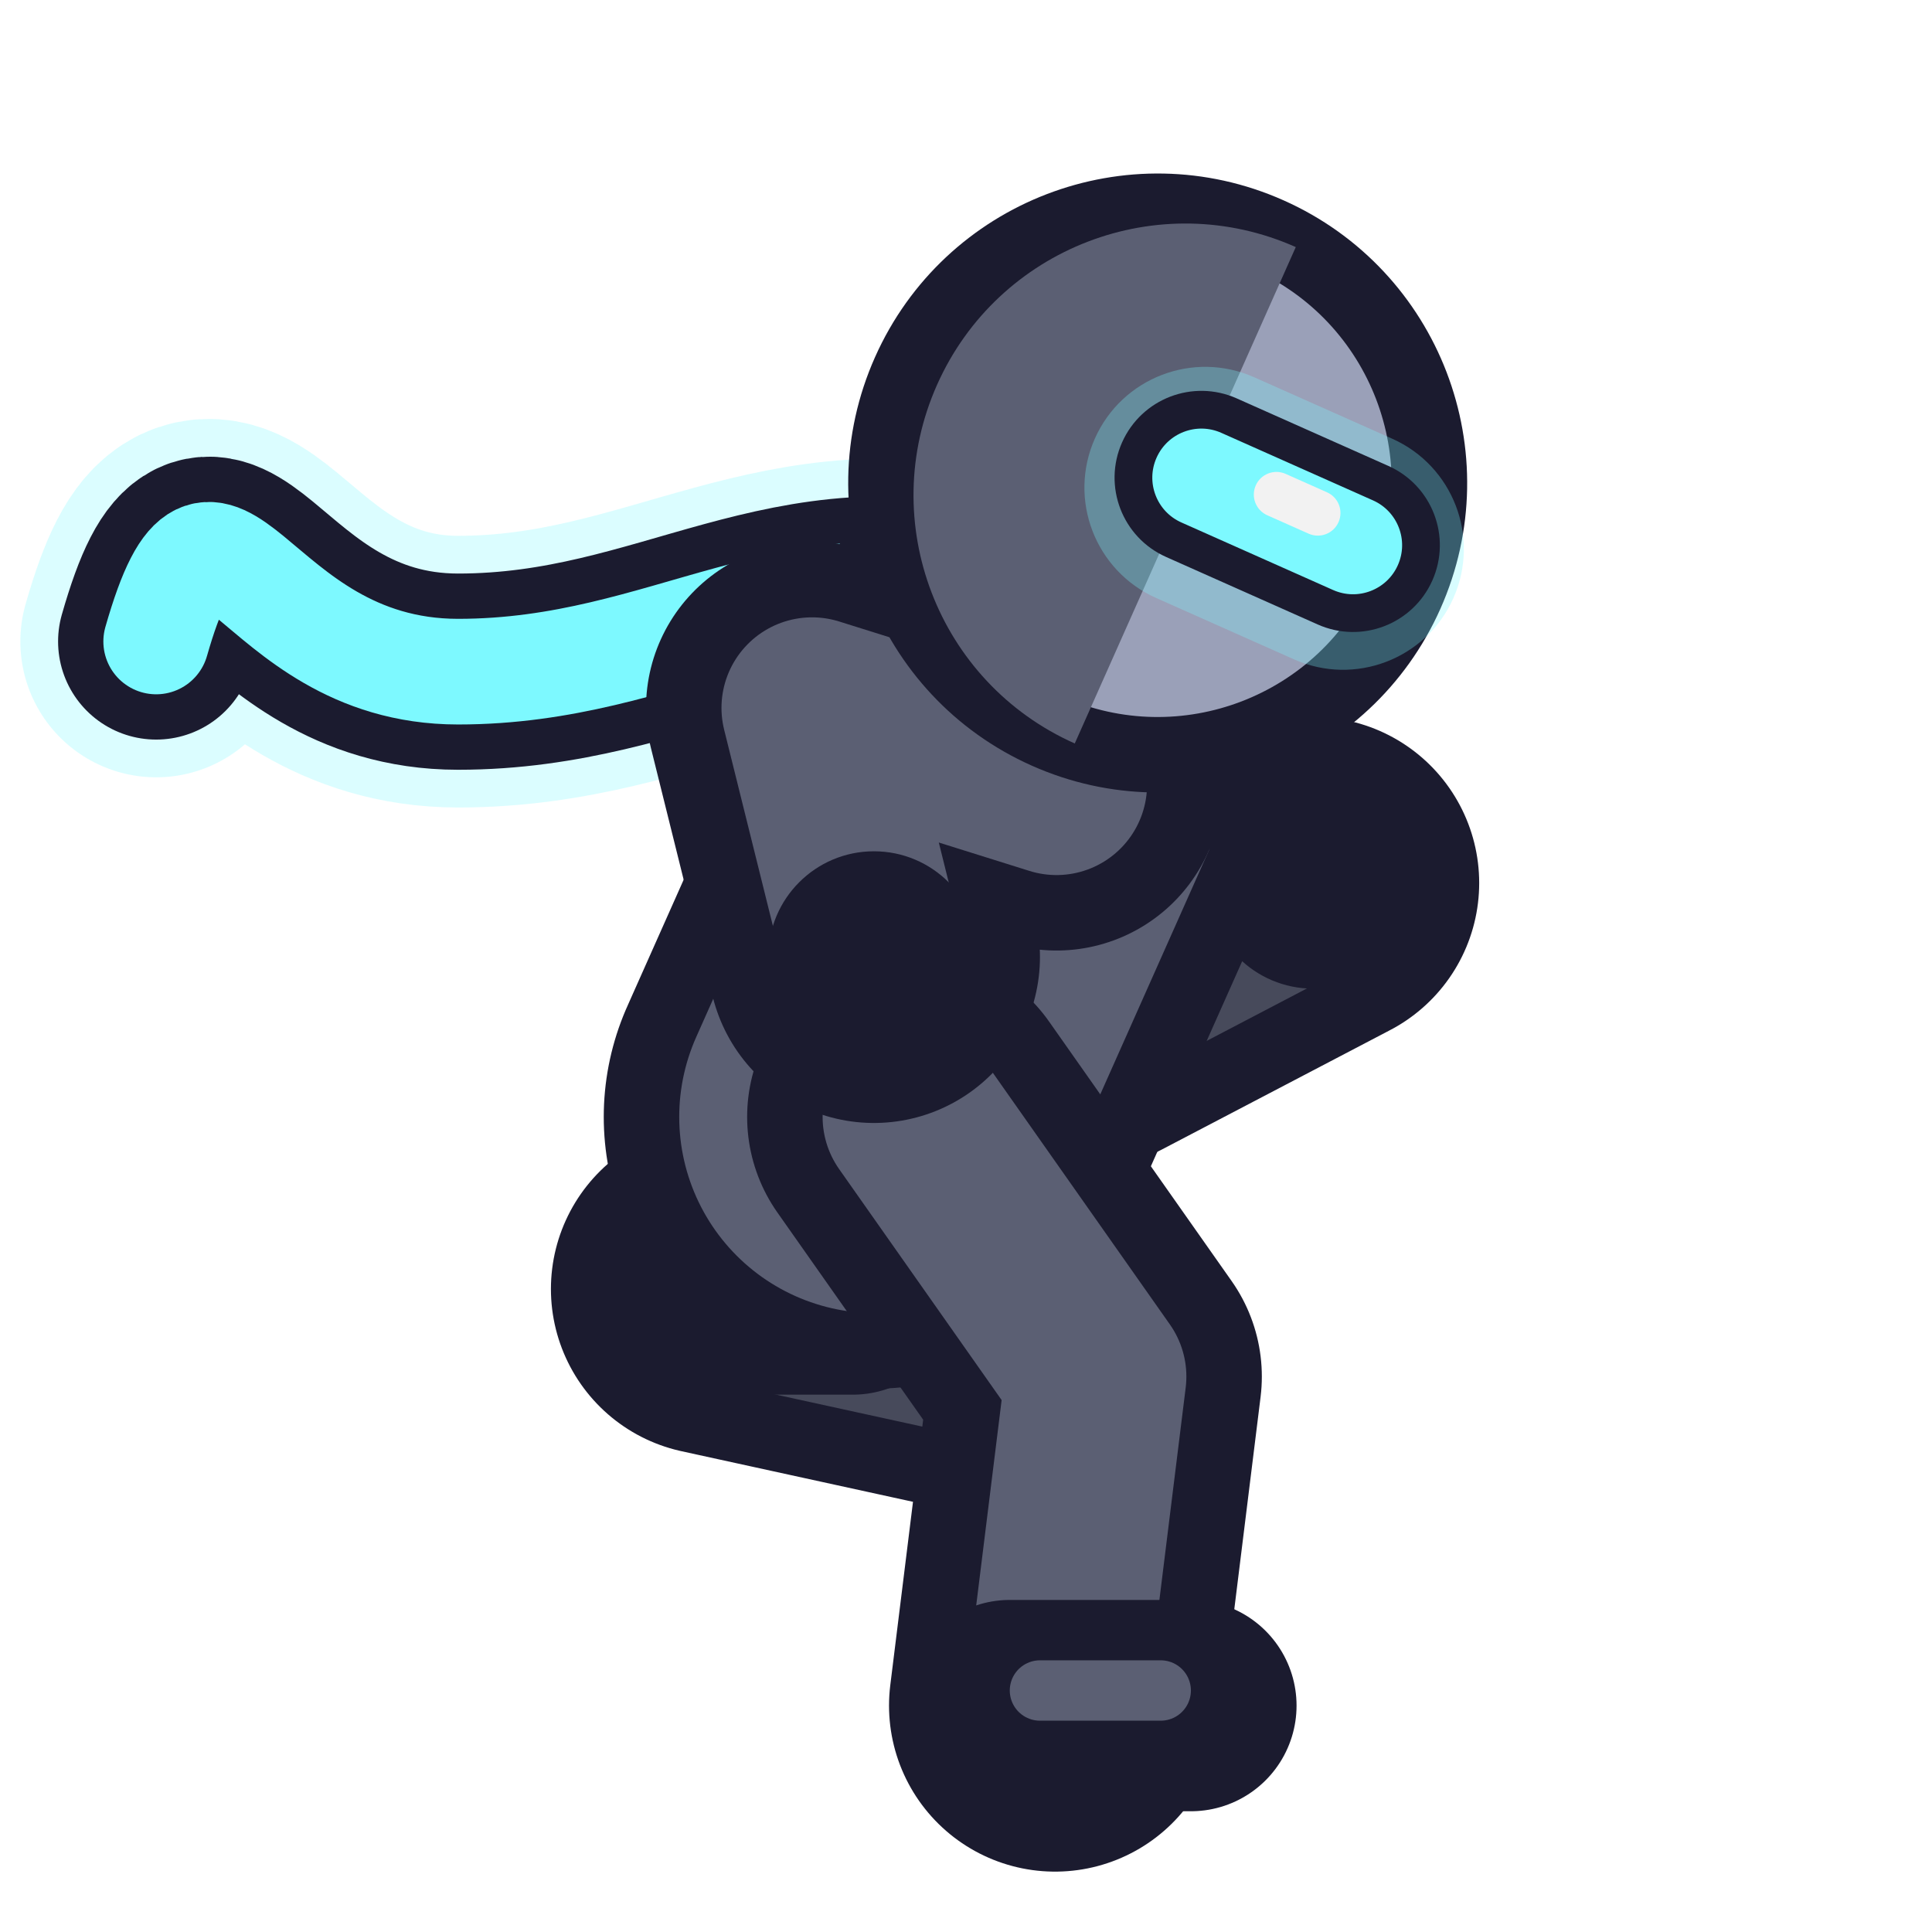
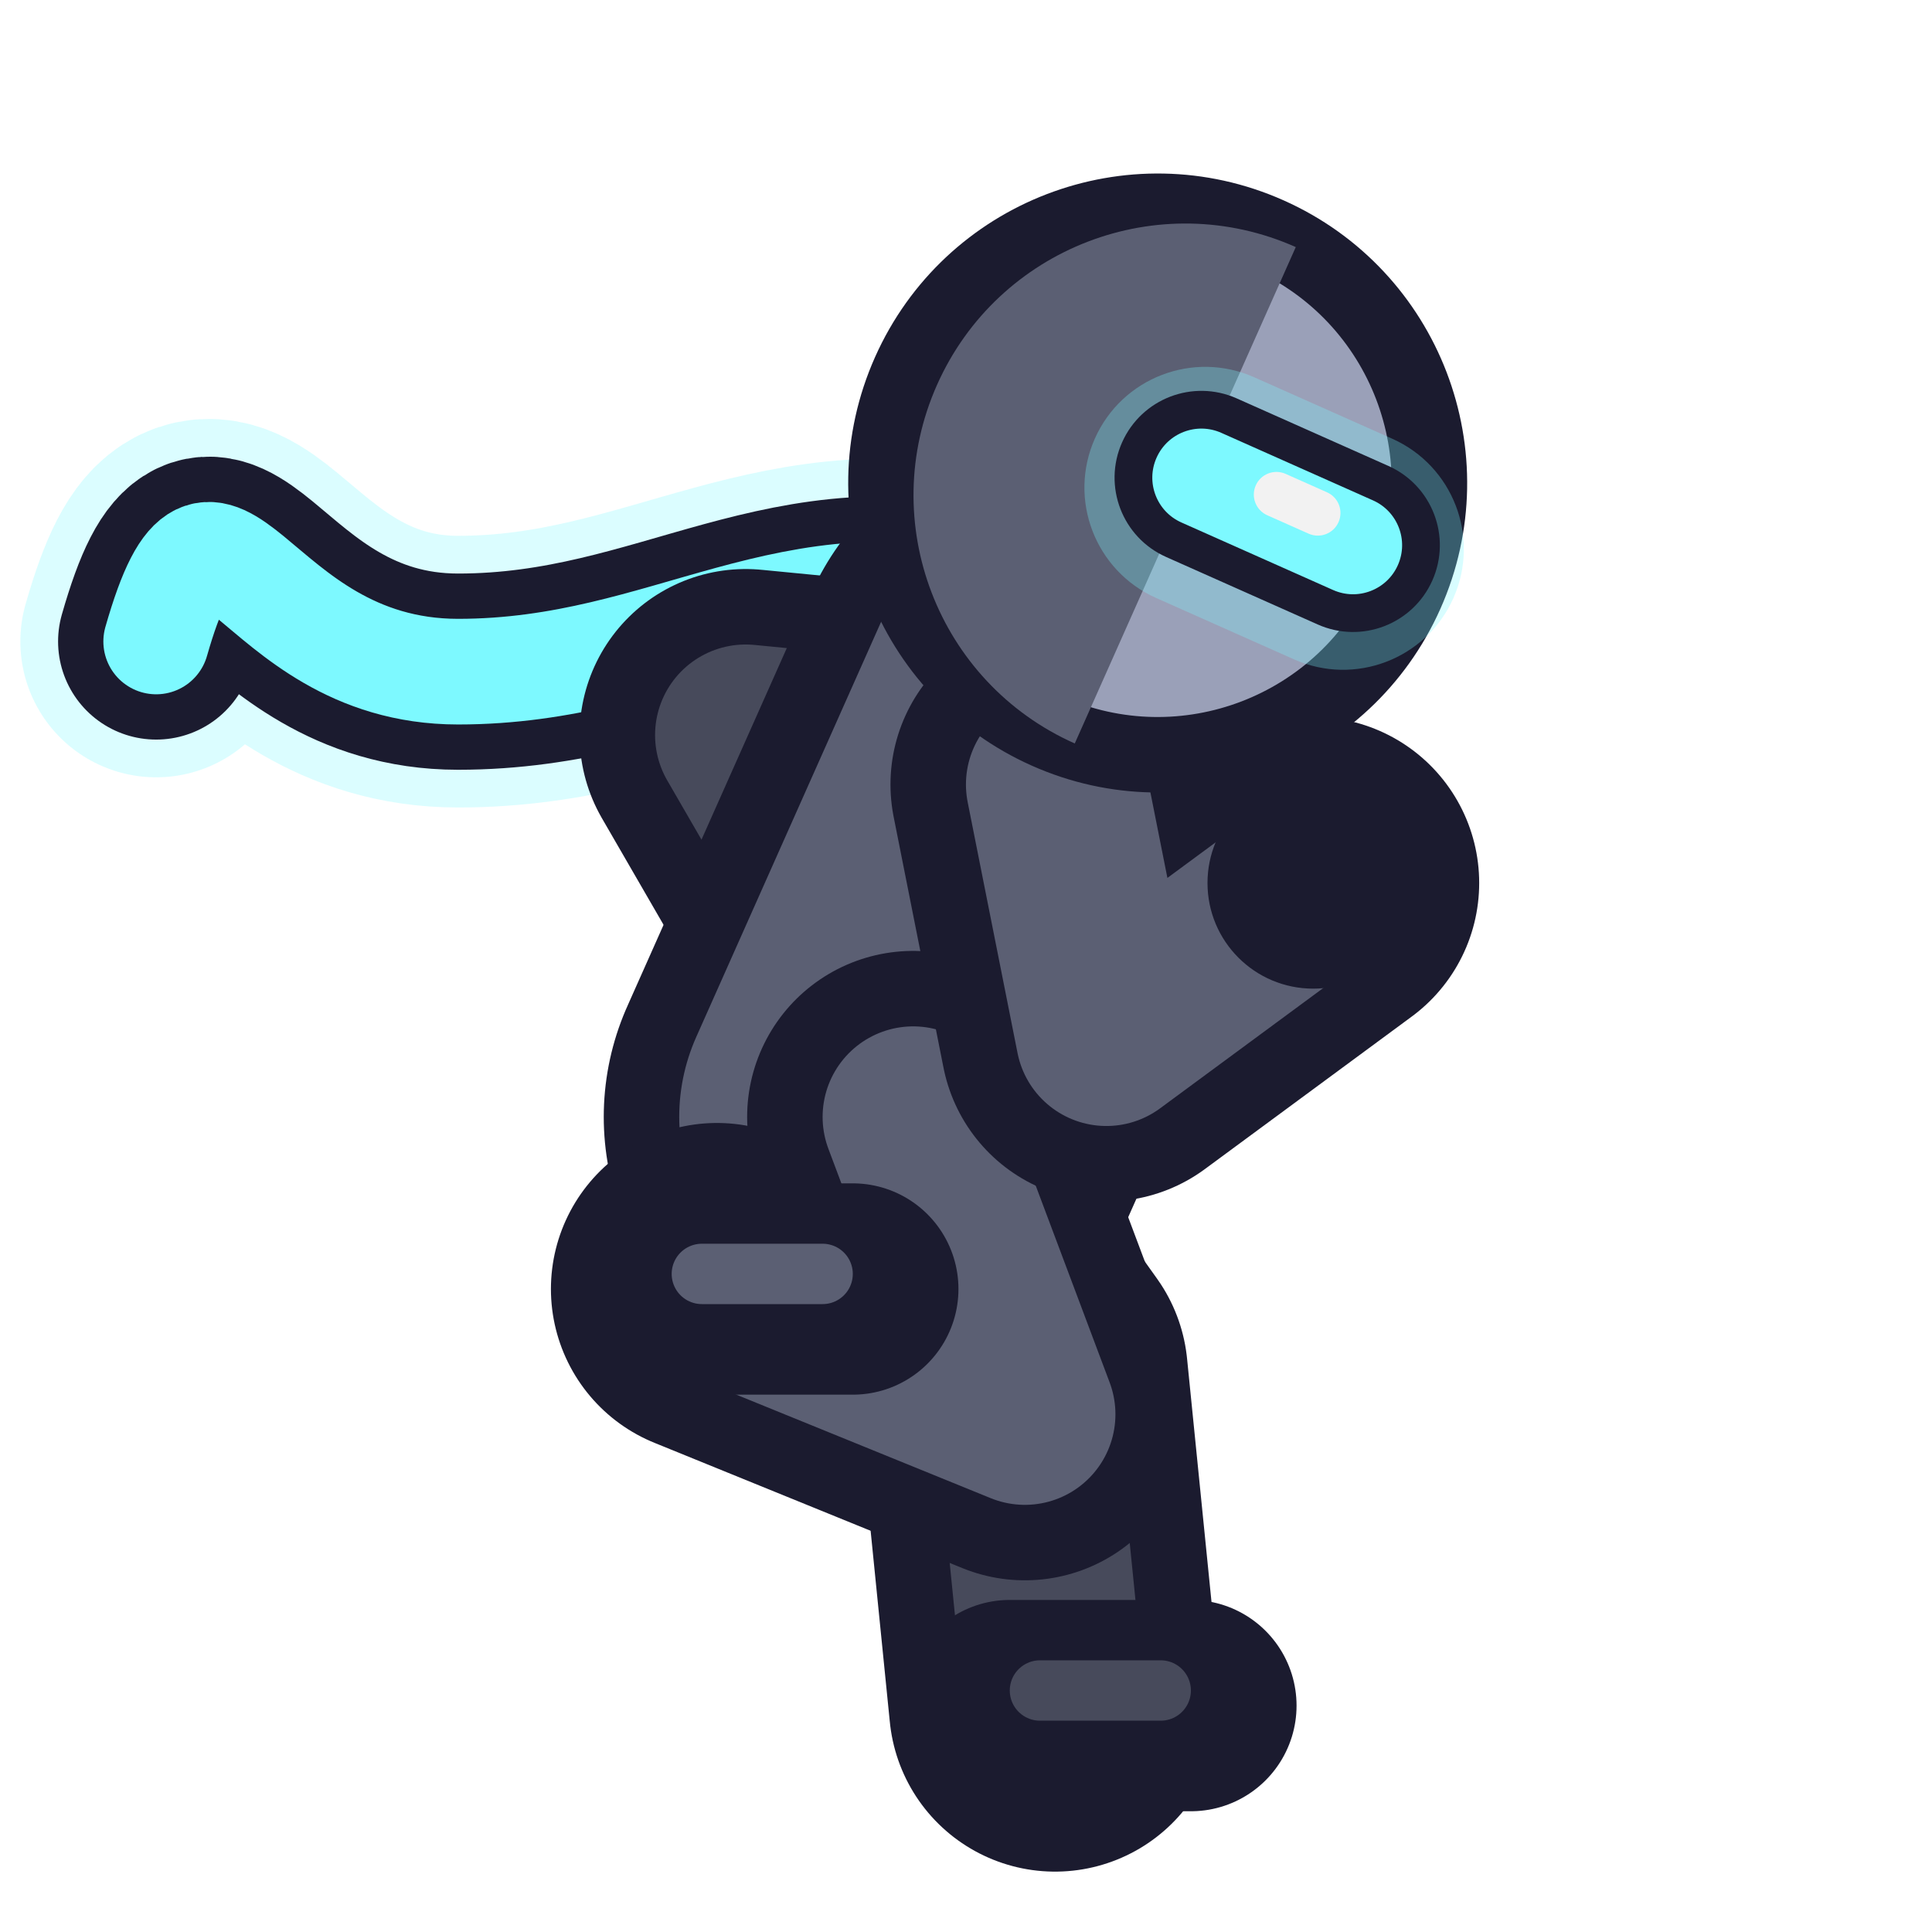
<svg xmlns="http://www.w3.org/2000/svg" width="128" height="128" viewBox="0 0 128 128">
  <g fill="none" stroke-linecap="round" stroke-linejoin="round">
    <path d="M66.348 40.499 C 52.348 36.499, 44.348 44.499, 30.348 44.499 S 14.348 28.499, 10.348 42.499" stroke="#7df9ff" stroke-width="18" opacity="0.28" />
    <path d="M66.348 40.499 C 52.348 36.499, 44.348 44.499, 30.348 44.499 S 14.348 28.499, 10.348 42.499" stroke="#1b1b2f" stroke-width="13" />
    <path d="M66.348 40.499 C 52.348 36.499, 44.348 44.499, 30.348 44.499 S 14.348 28.499, 10.348 42.499" stroke="#7df9ff" stroke-width="7" />
-     <polyline points="66.341,50.348 71.9,66.4 87,58.5" stroke="#1b1b2f" stroke-width="22" />
-     <polyline points="66.341,50.348 71.9,66.4 87,58.5" stroke="#474a5b" stroke-width="12" />
-     <circle cx="87" cy="58.5" r="7" fill="#1b1b2f" />
-     <polyline points="55.5,74 69,90.1 47.5,85.4" stroke="#1b1b2f" stroke-width="22" />
-     <polyline points="55.5,74 69,90.1 47.5,85.4" stroke="#474a5b" stroke-width="12" />
-     <line x1="44.5" y1="85.4" x2="56.5" y2="85.4" stroke="#1b1b2f" stroke-width="14" />
-     <line x1="46.5" y1="84.4" x2="54.5" y2="84.4" stroke="#474a5b" stroke-width="4" />
+     <polyline points="66.341,50.348 49.4,48.7 57.9,63.4" stroke="#1b1b2f" stroke-width="22" />
+     <polyline points="66.341,50.348 49.4,48.7 57.9,63.4" stroke="#474a5b" stroke-width="12" />
+     <circle cx="57.9" cy="63.4" r="7" fill="#1b1b2f" />
+     <polyline points="55.5,74 67.7,91.1 69.9,113" stroke="#1b1b2f" stroke-width="22" />
+     <polyline points="55.5,74 67.7,91.1 69.9,113" stroke="#474a5b" stroke-width="12" />
+     <line x1="66.9" y1="113" x2="78.9" y2="113" stroke="#1b1b2f" stroke-width="14" />
+     <line x1="68.9" y1="112" x2="76.9" y2="112" stroke="#474a5b" stroke-width="4" />
    <polyline points="70.2,46.6 58,74" stroke="#1b1b2f" stroke-width="36" />
    <polyline points="70.2,46.6 58,74" stroke="#5b5f73" stroke-width="26" />
    <circle cx="74.9" cy="50.9" r="6" fill="#7df9ff" stroke="#1b1b2f" stroke-width="3" />
-     <polyline points="60.5,74 72.6,91.2 69.9,113" stroke="#1b1b2f" stroke-width="22" />
-     <polyline points="60.5,74 72.6,91.2 69.9,113" stroke="#5b5f73" stroke-width="12" />
-     <line x1="66.9" y1="113" x2="78.9" y2="113" stroke="#1b1b2f" stroke-width="14" />
-     <line x1="68.9" y1="112" x2="76.9" y2="112" stroke="#5b5f73" stroke-width="4" />
-     <polyline points="69.996,51.975 53.8,46.9 57.9,63.4" stroke="#1b1b2f" stroke-width="22" />
-     <polyline points="69.996,51.975 53.8,46.9 57.9,63.4" stroke="#5b5f73" stroke-width="12" />
-     <circle cx="57.9" cy="63.4" r="7" fill="#1b1b2f" />
+     <polyline points="60.5,74 67.9,93.7 47.5,85.4" stroke="#1b1b2f" stroke-width="22" />
+     <polyline points="60.5,74 67.9,93.7 47.5,85.4" stroke="#5b5f73" stroke-width="12" />
+     <line x1="44.5" y1="85.4" x2="56.5" y2="85.4" stroke="#1b1b2f" stroke-width="14" />
+     <line x1="46.5" y1="84.4" x2="54.5" y2="84.4" stroke="#5b5f73" stroke-width="4" />
+     <polyline points="69.996,51.975 73.3,68.6 87,58.5" stroke="#1b1b2f" stroke-width="22" />
+     <polyline points="69.996,51.975 73.3,68.6 87,58.5" stroke="#5b5f73" stroke-width="12" />
+     <circle cx="87" cy="58.5" r="7" fill="#1b1b2f" />
    <g transform="rotate(24 76.7 32)">
      <circle cx="76.7" cy="32" r="18" fill="#9aa0b8" stroke="#1b1b2f" stroke-width="5" />
      <path d="M78.7 14 A 18 18 0 0 0 78.7 50 Z" fill="#5b5f73" />
      <rect x="71.7" y="23" width="26" height="16" rx="8" fill="#7df9ff" opacity="0.3" />
      <rect x="74.7" y="26" width="20" height="9" rx="4.5" fill="#7df9ff" stroke="#1b1b2f" stroke-width="2.5" />
      <rect x="82.7" y="28" width="6" height="3" rx="1.5" fill="#f2f2f2" />
    </g>
  </g>
</svg>
